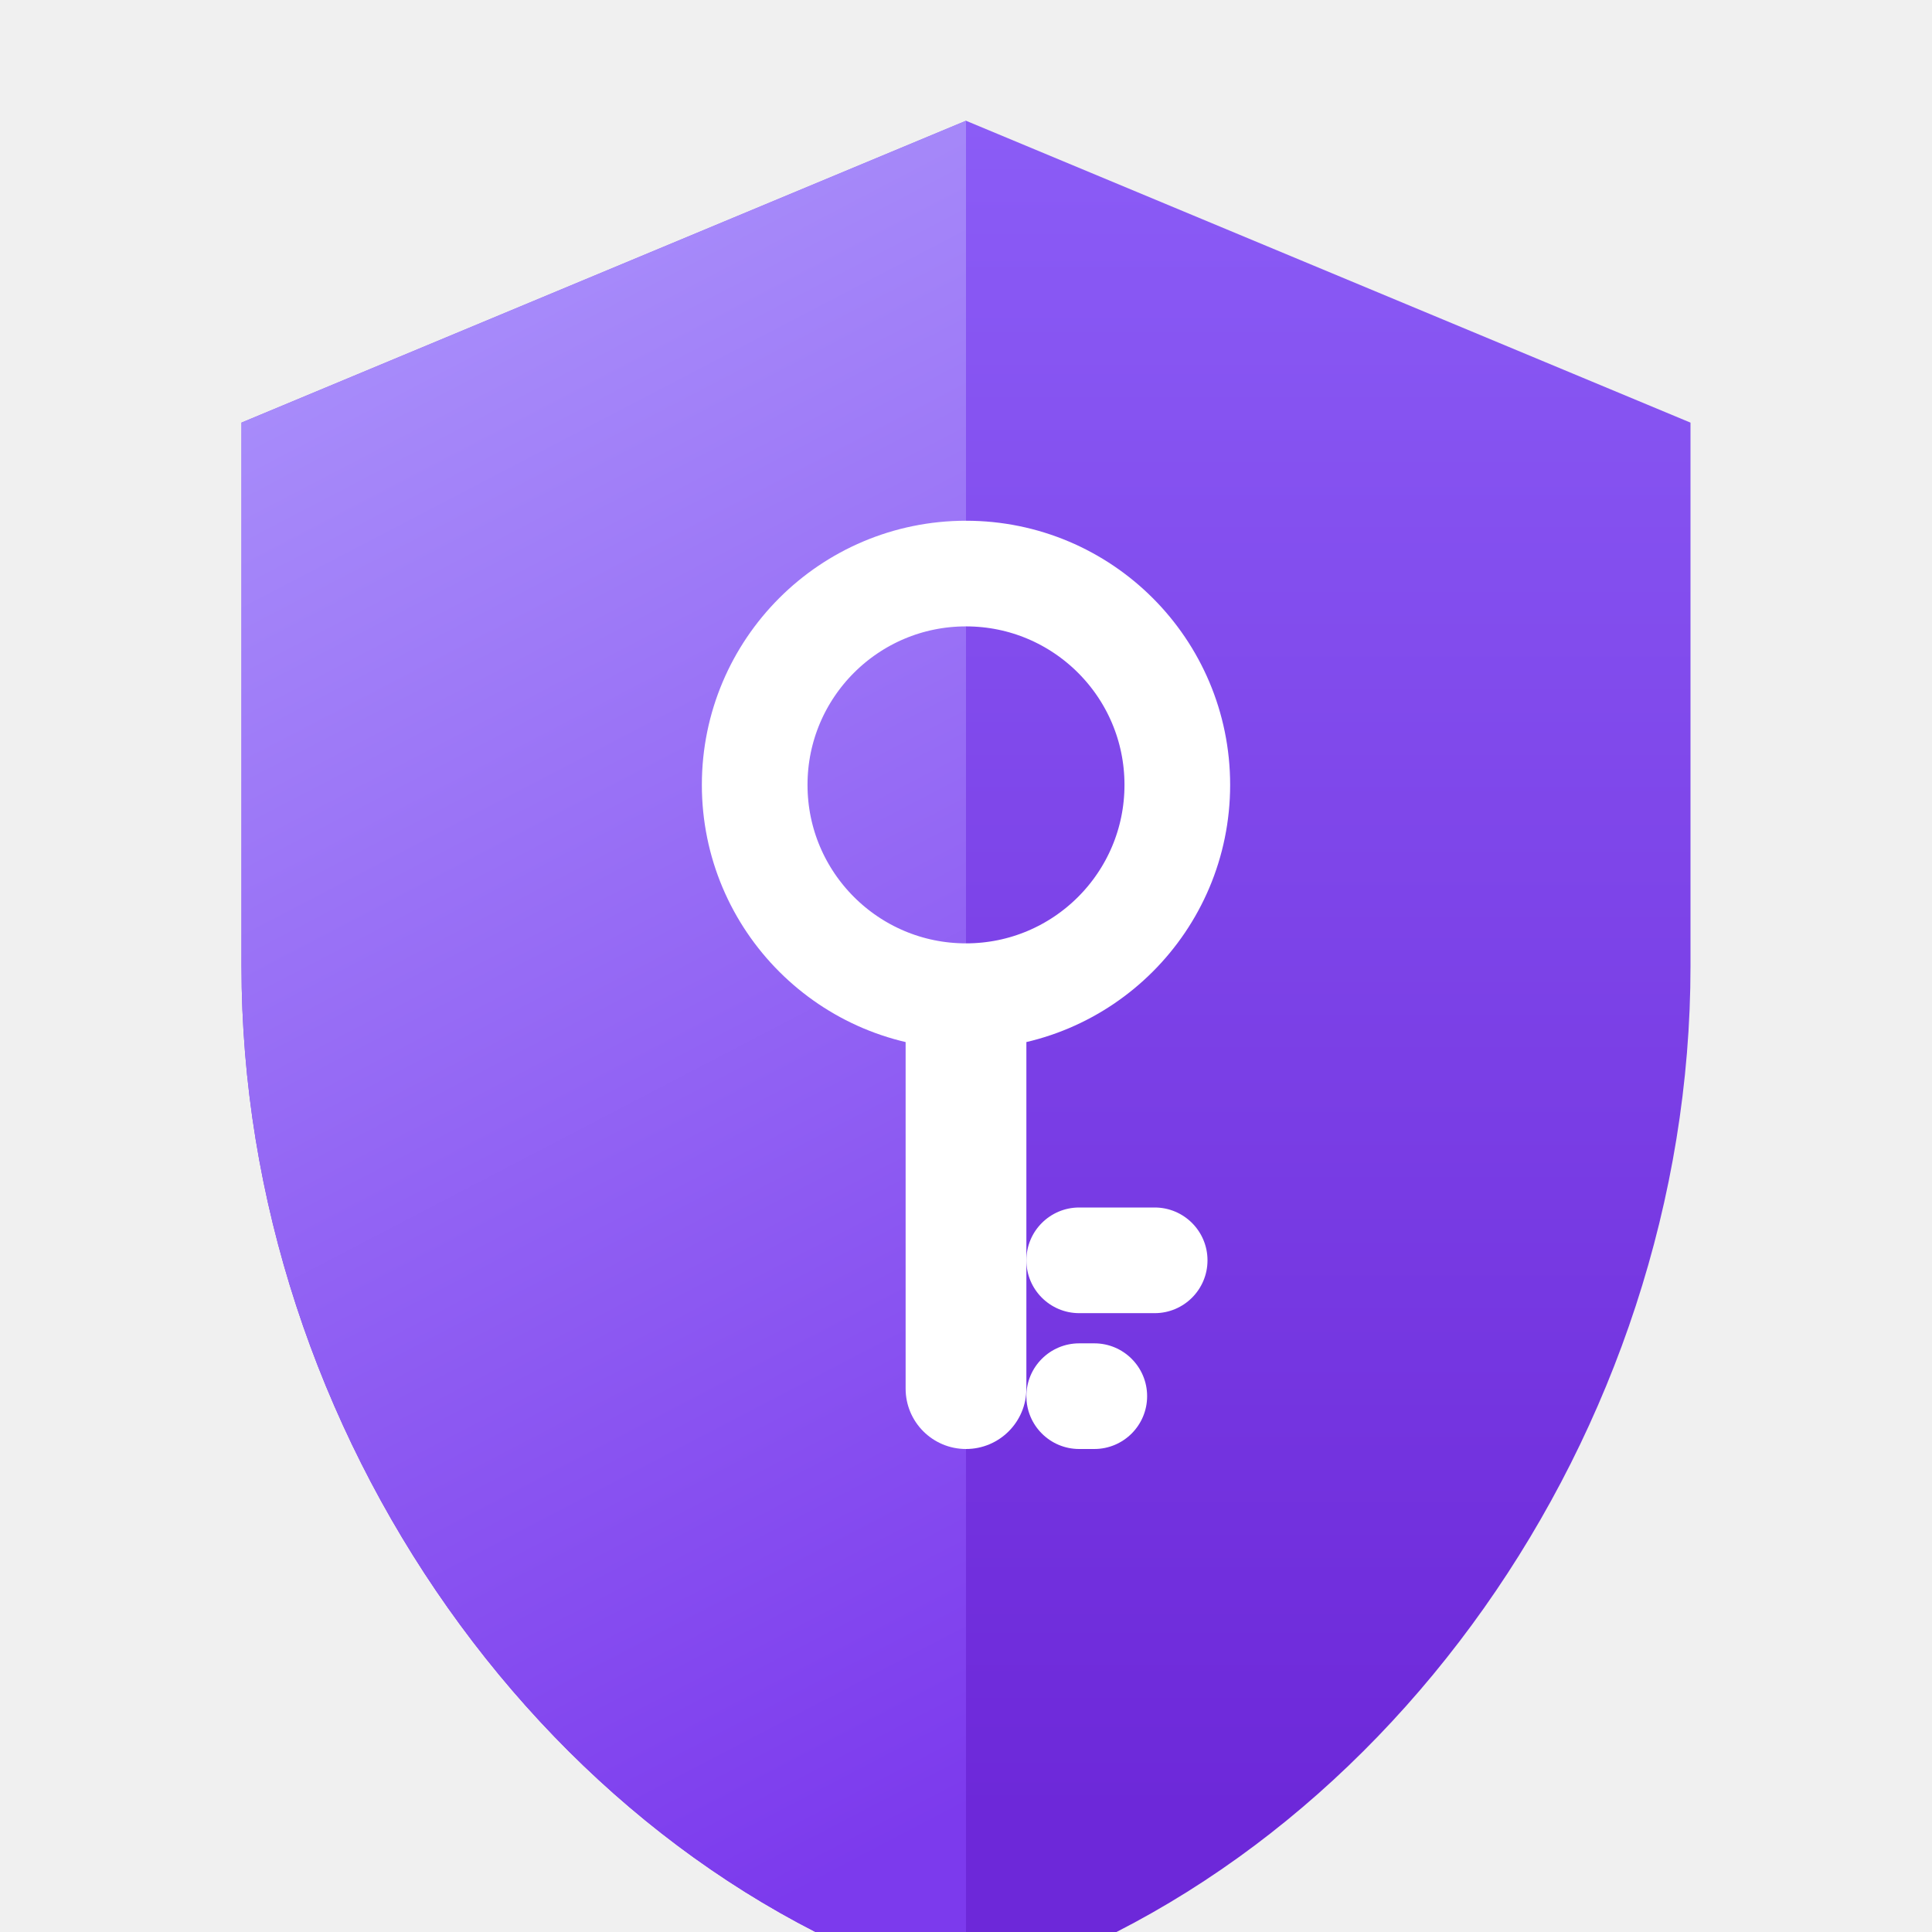
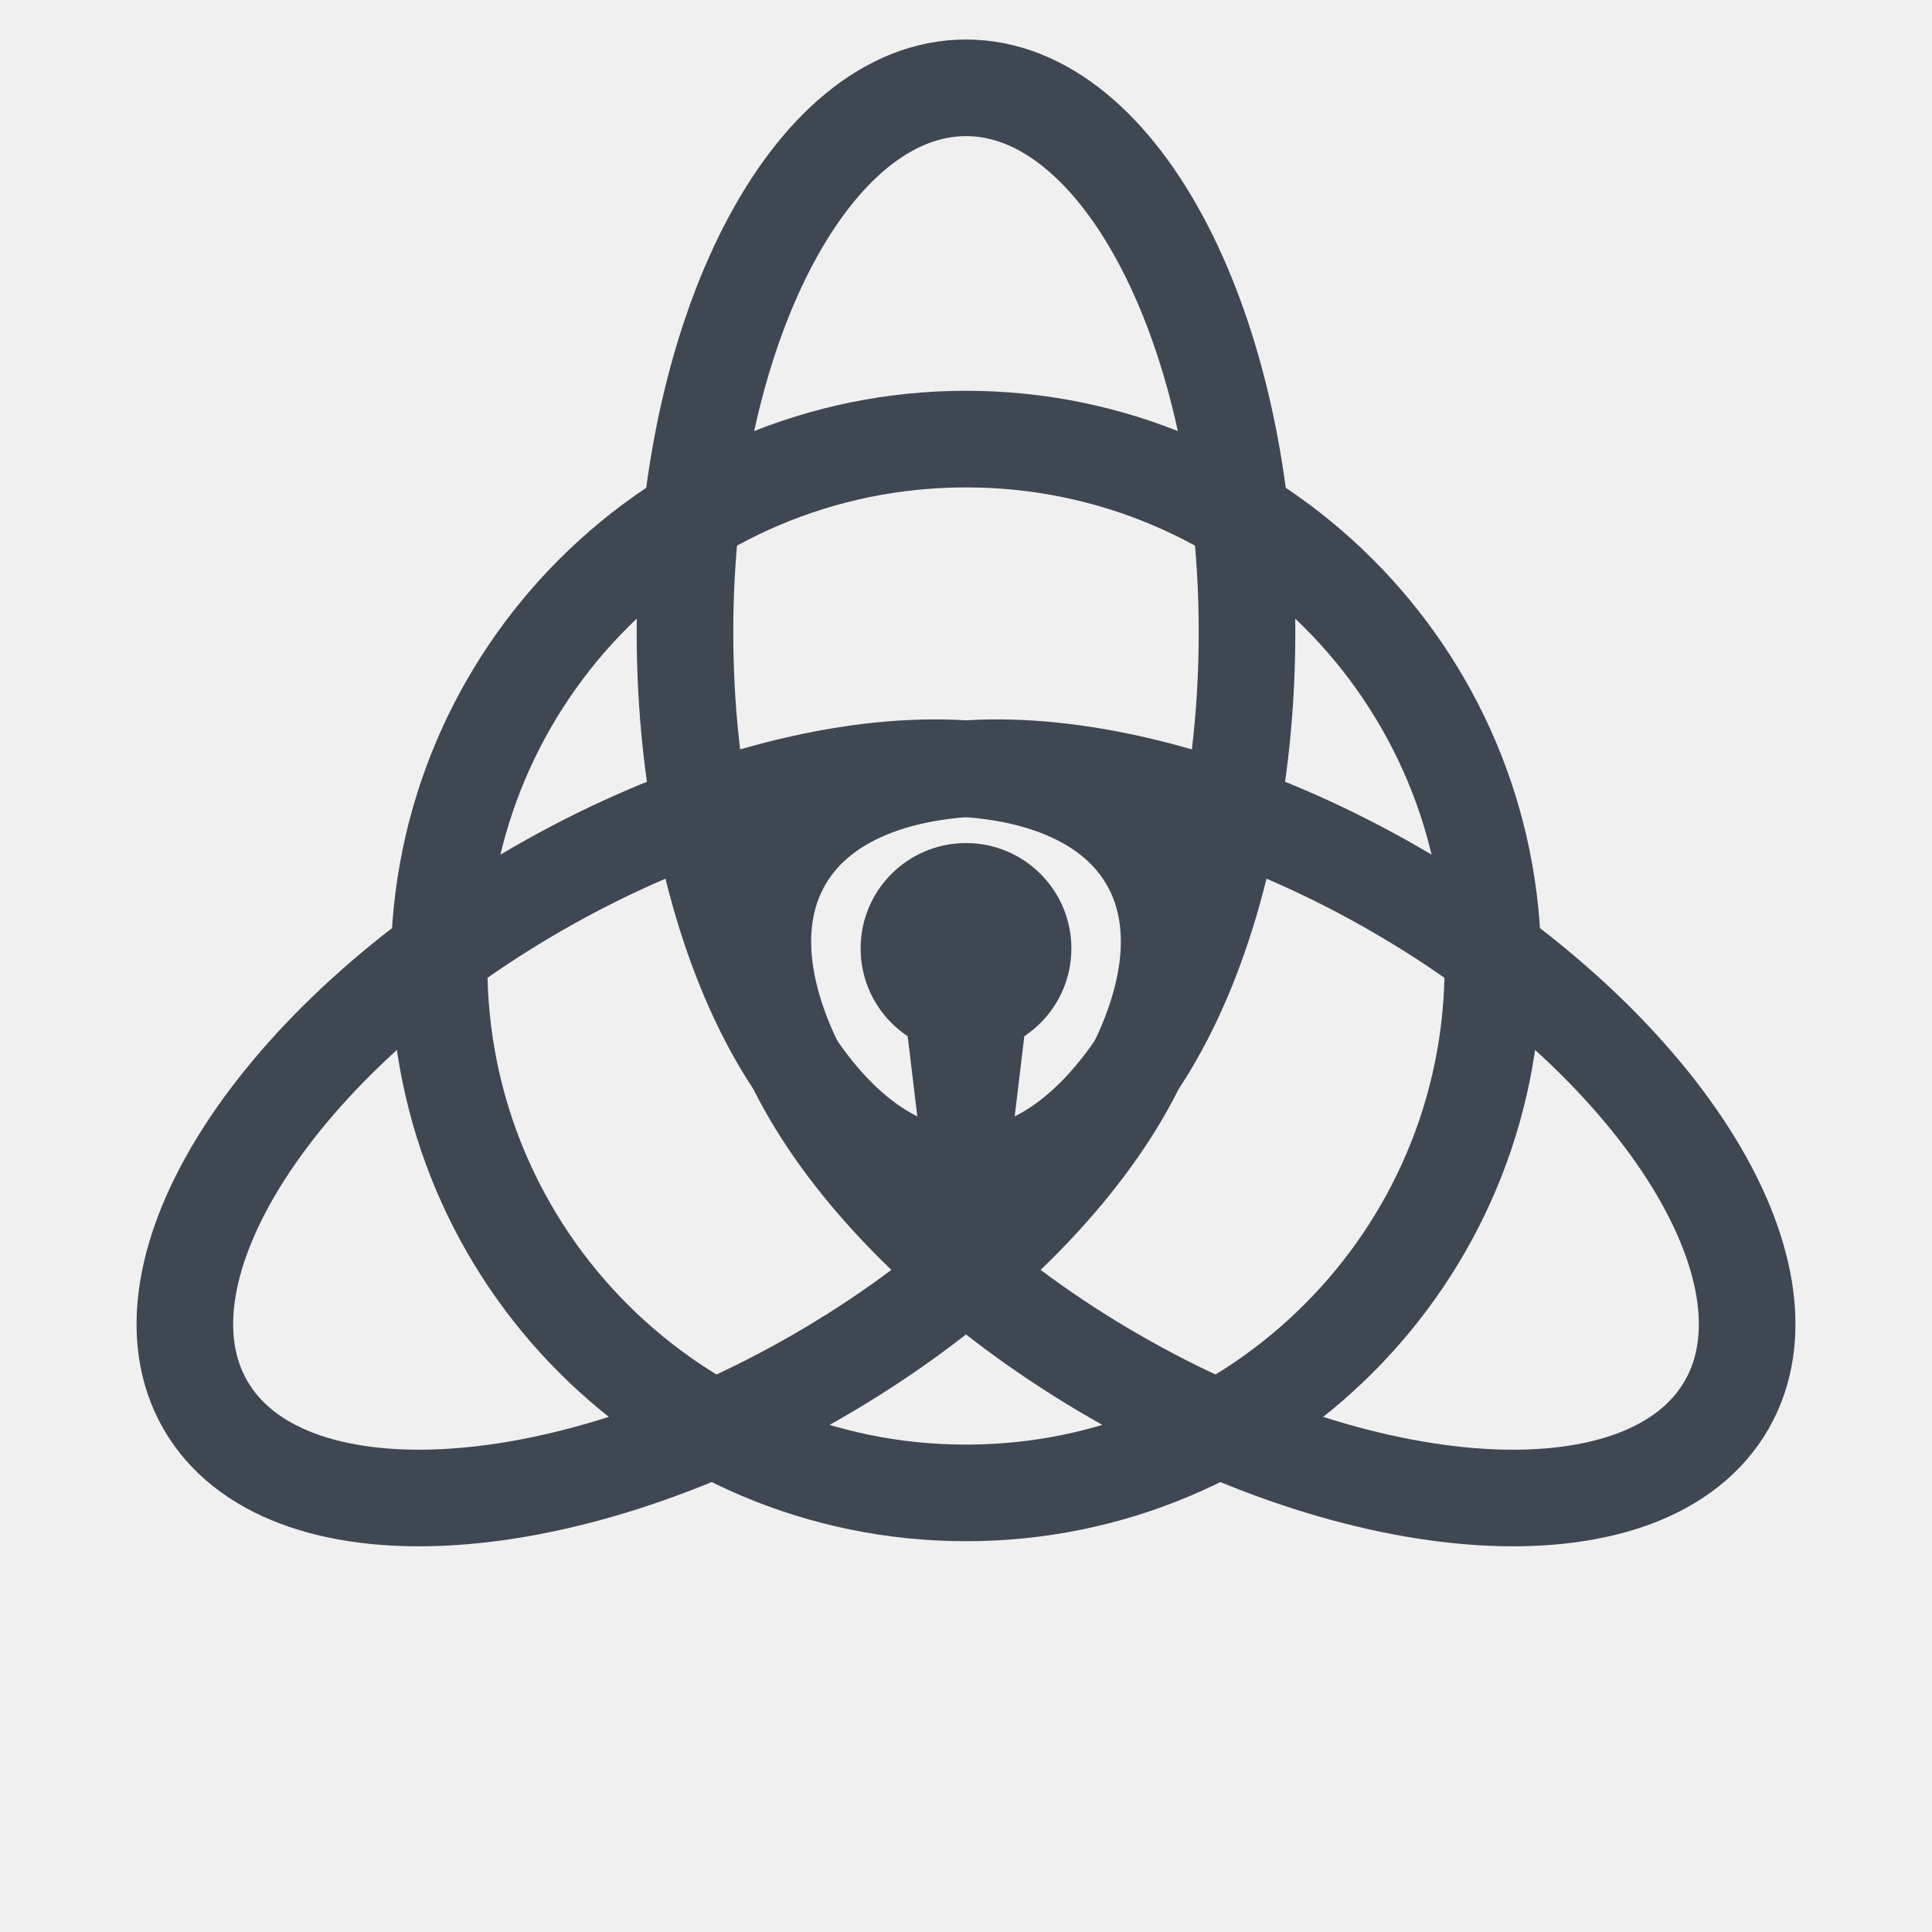
- <svg xmlns="http://www.w3.org/2000/svg" width="128" height="128" viewBox="0 0 128 128" fill="none">
-   <defs>
-     <linearGradient id="shield" x1="64" y1="8" x2="64" y2="120" gradientUnits="userSpaceOnUse">
-       <stop stop-color="#8b5cf6" />
-       <stop offset="1" stop-color="#6d28d9" />
-     </linearGradient>
-     <linearGradient id="shieldLight" x1="16" y1="28" x2="64" y2="120" gradientUnits="userSpaceOnUse">
-       <stop stop-color="#a78bfa" />
-       <stop offset="1" stop-color="#7c3aed" />
-     </linearGradient>
-   </defs>
-   <path d="M64 8L16 28v36c0 30.92 20.48 59.84 48 68 27.52-8.16 48-37.08 48-68V28L64 8z" fill="url(#shield)" />
-   <path d="M64 8L16 28v36c0 30.92 20.48 59.84 48 68V8z" fill="url(#shieldLight)" />
-   <circle cx="64" cy="52" r="14" fill="none" stroke="white" stroke-width="7" stroke-linecap="round" />
-   <rect x="60" y="64" width="8" height="32" rx="4" fill="white" />
-   <rect x="68" y="80" width="12" height="7" rx="3.5" fill="white" />
-   <rect x="68" y="89" width="8" height="7" rx="3.5" fill="white" />
+ <svg xmlns="http://www.w3.org/2000/svg" viewBox="-110 -110 220 220" role="img" aria-label="Vordkey">
+   <g fill="none" stroke="#3f4753" stroke-width="11" stroke-linecap="round" stroke-linejoin="round">
+     <circle cx="0" cy="0" r="60" />
+     <ellipse cx="0" cy="-38" rx="32" ry="62" />
+     <ellipse cx="0" cy="-38" rx="32" ry="62" transform="rotate(120)" />
+     <ellipse cx="0" cy="-38" rx="32" ry="62" transform="rotate(240)" />
+   </g>
+   <circle cx="0" cy="-2" r="12" fill="#3f4753" />
+   <path d="M-7 5 L7 5 L4 30 L-4 30 Z" fill="#3f4753" />
</svg>
